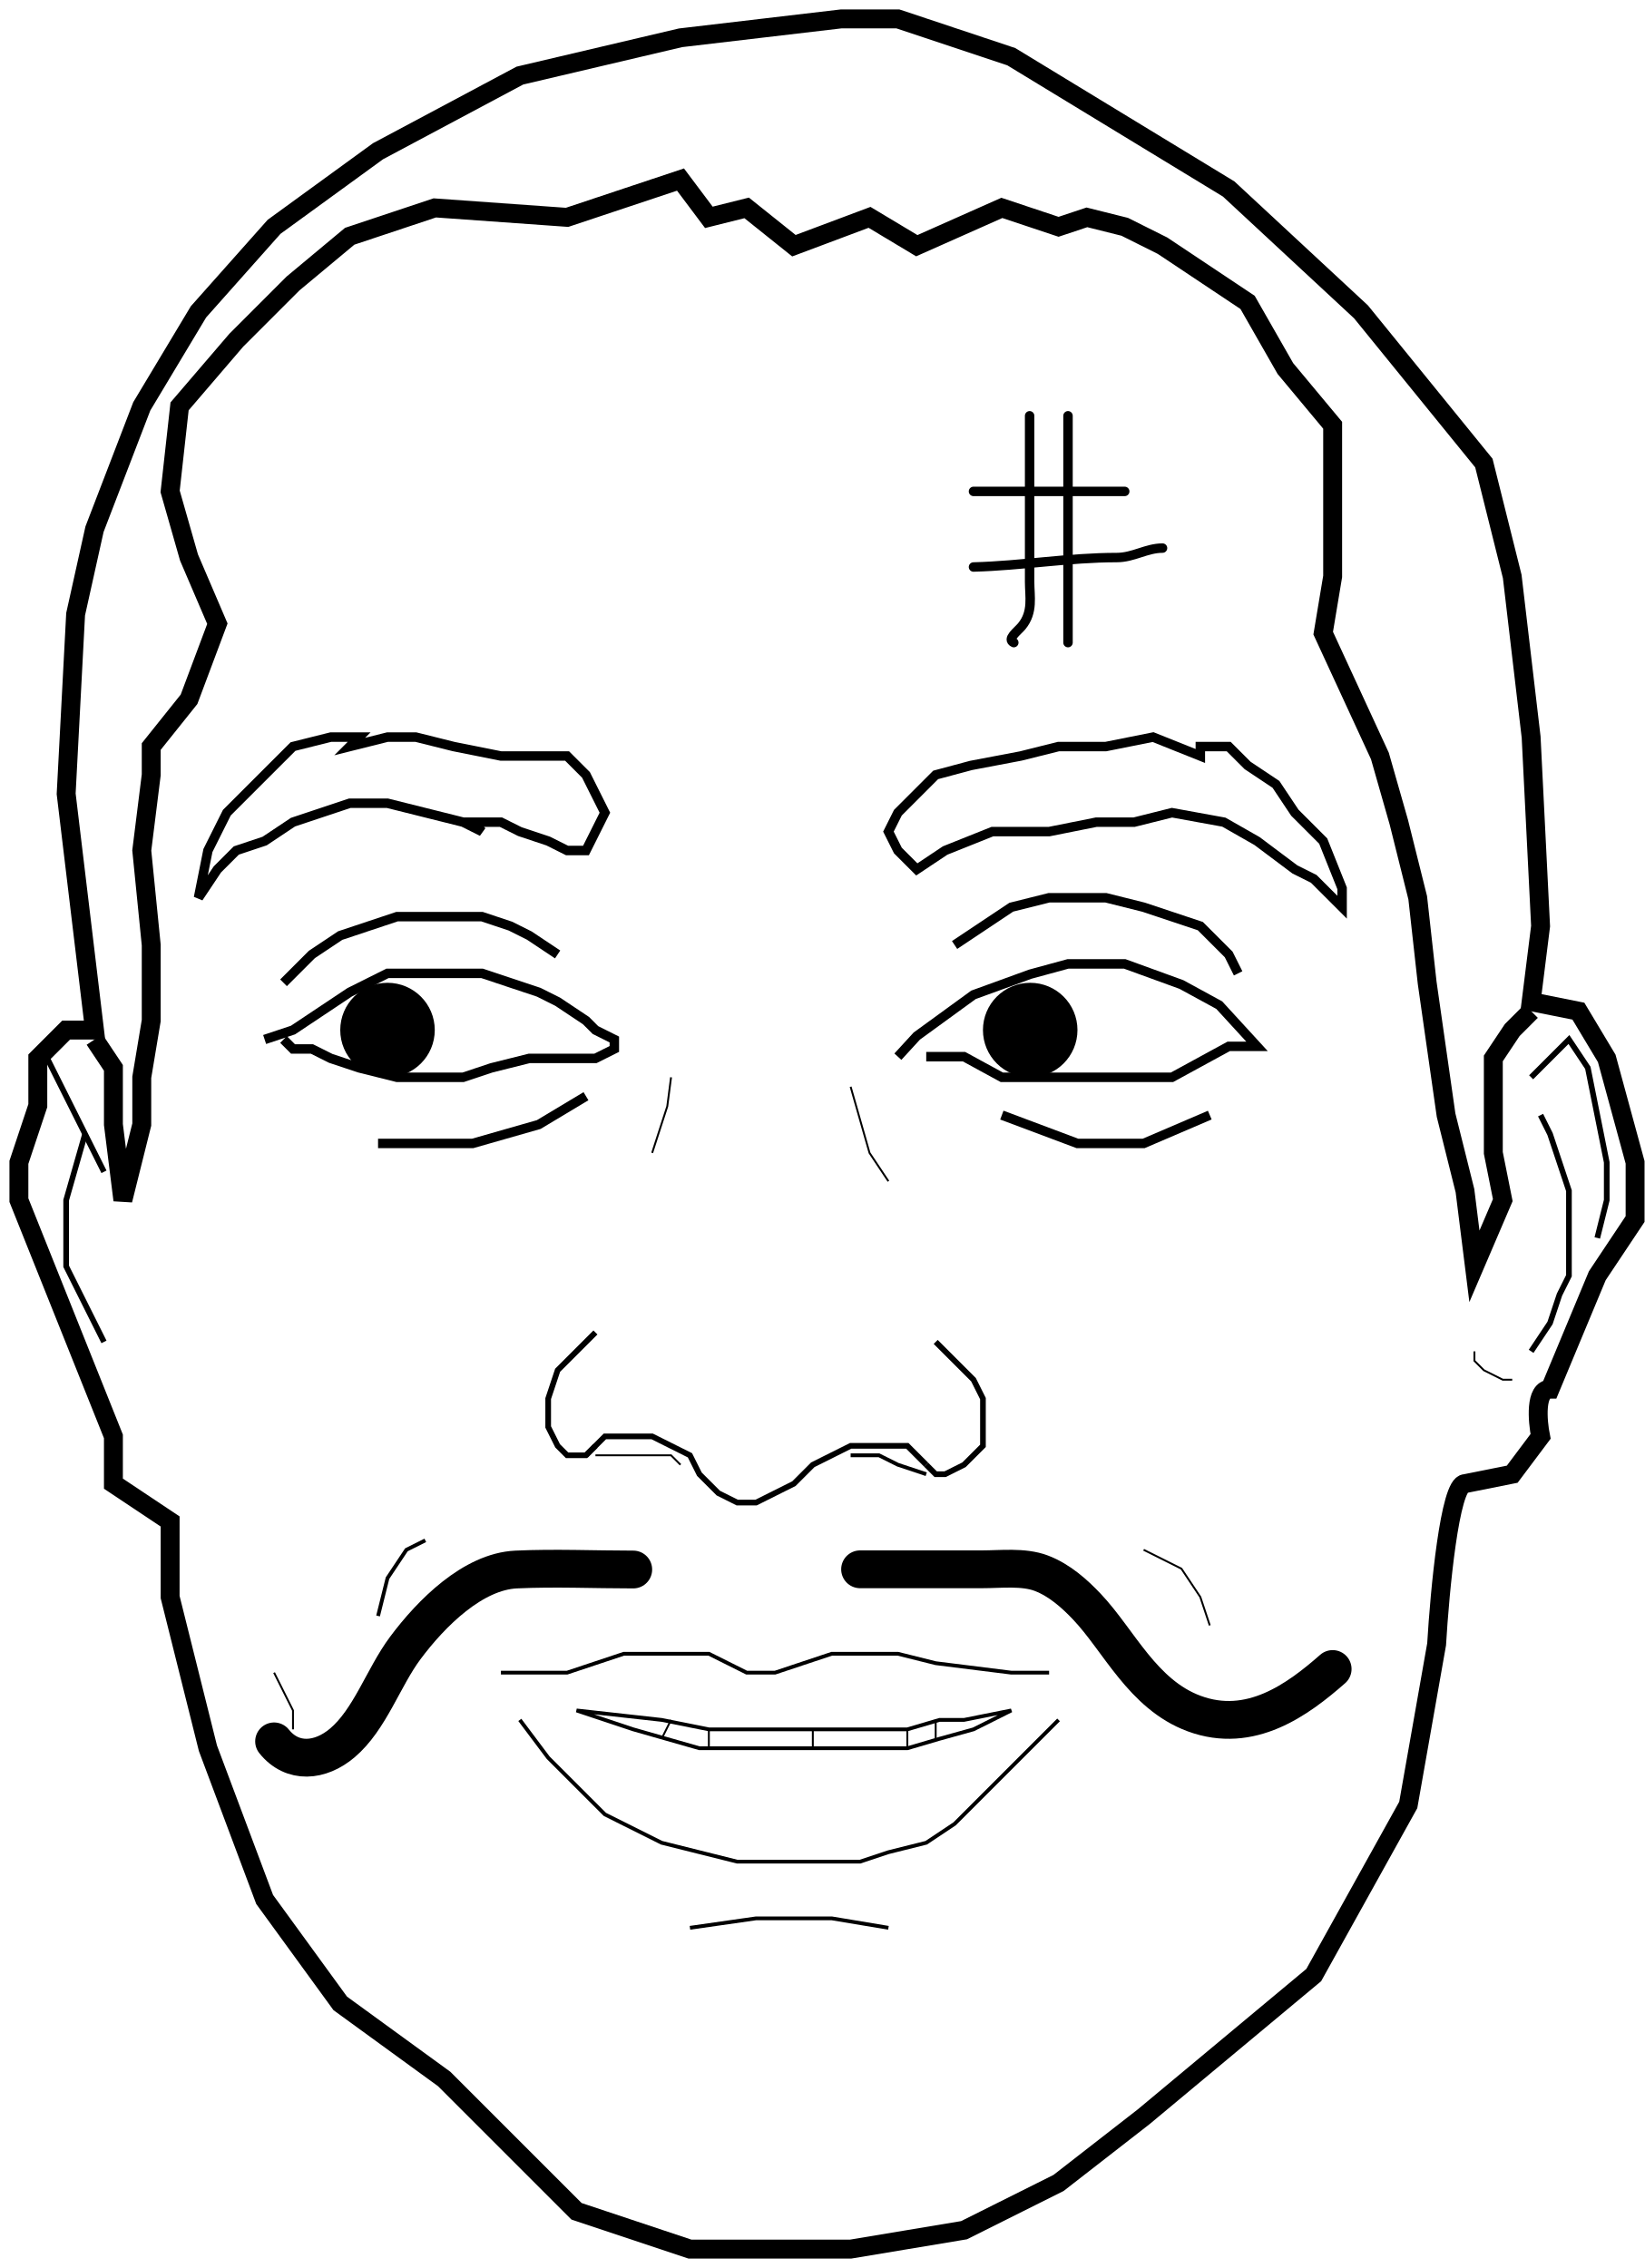
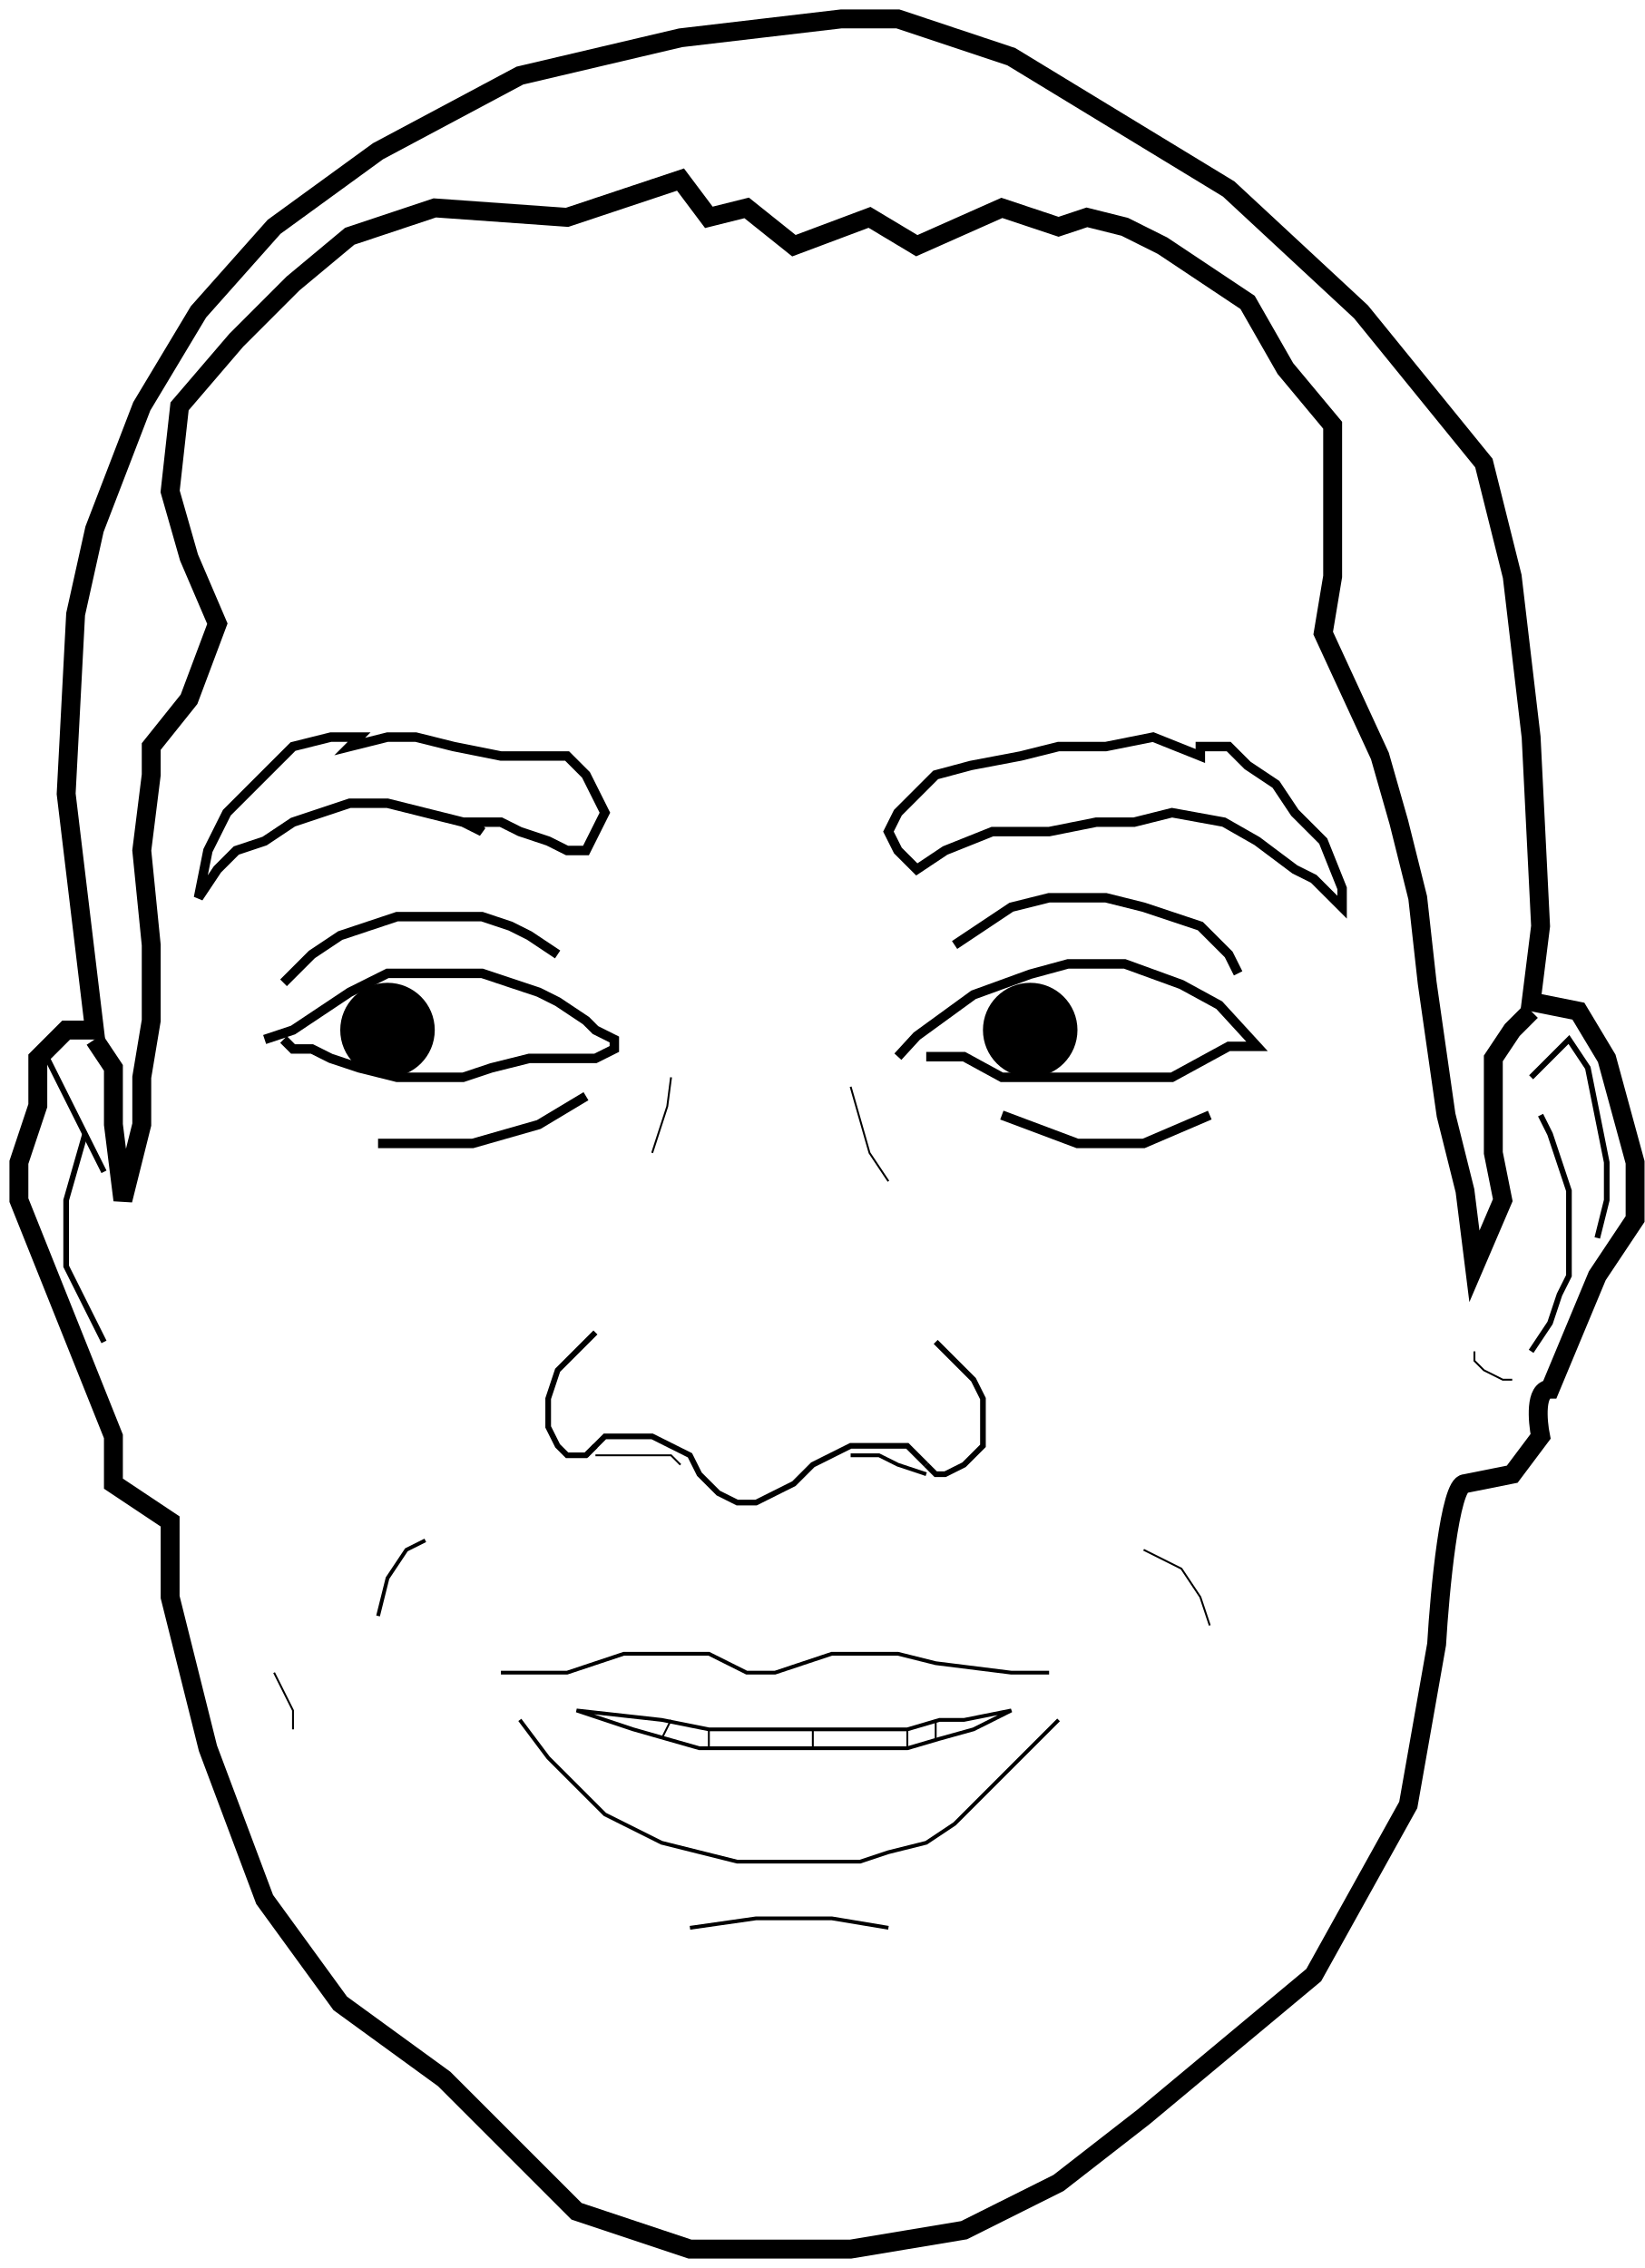
<svg xmlns="http://www.w3.org/2000/svg" width="87" height="120" viewBox="0 0 87 120" fill="none">
  <path d="M81 57L82.5 55.5L83 55L84 56.5L84.5 59L85 61.5V63.5L84.5 65.5" stroke="black" stroke-width="0.3" />
  <path d="M4.5 60L3.5 63.5V65V67L4.5 69L5.5 71" stroke="black" stroke-width="0.3" />
  <path d="M78 71.5V72L78.5 72.5L79.5 73H80" stroke="black" stroke-width="0.1" />
  <path d="M37.5 92.5V91.5" stroke="black" stroke-width="0.1" />
  <path d="M35 92L35.5 91" stroke="black" stroke-width="0.1" />
  <path d="M49.5 92V91" stroke="black" stroke-width="0.1" />
  <path d="M48 91.5V92.5" stroke="black" stroke-width="0.1" />
  <path d="M60.5 82L62.5 83L63.5 84.5L64 86" stroke="black" stroke-width="0.1" />
  <path d="M14.5 88.5L15.5 90.5V91.5" stroke="black" stroke-width="0.1" />
  <path d="M36.5 102L40 101.5H44L47 102" stroke="black" stroke-width="0.2" />
  <path d="M45 57.5L46 61L47 62.5" stroke="black" stroke-width="0.1" />
  <path d="M35.5 57L35.3 58.538L34.9 59.769L34.5 61" stroke="black" stroke-width="0.1" />
  <path d="M31 58L28.5 59.5L25 60.5H20" stroke="black" stroke-width="0.5" />
  <path d="M47.5 55.909L48.5 54.818L50 53.727L51.5 52.636L53 52.091L54.5 51.545L56.5 51H58H59.5L61 51.545L62.5 52.091L63.5 52.636L64.5 53.182L65.5 54.273L66 54.818L66.5 55.364H65L64 55.909L63 56.455L62 57H60.5H59.5H58.5H57H55.5H54H53L52 56.455L51 55.909H50H49" stroke="black" stroke-width="0.5" />
  <path d="M31 77L32 76H33H34H34.5L35.5 76.5L36.5 77L37 78L37.5 78.5L38 79L39 79.5H40L41 79L42 78.5L42.5 78L43 77.5L44 77L45 76.5H46H46.5H47H48L48.5 77L49 77.5" stroke="black" stroke-width="0.3" />
  <path d="M49.5 71L50.5 72L51.5 73L52 74V75V76.5L51.5 77L51 77.5L50 78H49.5L49 77.5" stroke="black" stroke-width="0.3" />
  <path d="M31.5 77H33H34H34.5H35.5L36 77.5" stroke="black" stroke-width="0.1" />
  <path d="M45 77H46.5L47.5 77.5L49 78" stroke="black" stroke-width="0.2" />
  <path d="M31.5 70.5L30.5 71.5L29.5 72.5L29 74V75.5L29.5 76.5L30 77H30.5H31L31.5 76.5" stroke="black" stroke-width="0.3" />
  <path d="M70 44.5L71 47V48L70.5 47.5L69.5 46.5L68.5 46L66.5 44.5L64.746 43.5L62 43L60 43.5H58L55.5 44H52.5L50 45L48.5 46L47.5 45L47 44L47.5 43L48.5 42L49.5 41L51.367 40.5L54 40L56 39.5H58.5L61 39L63.5 40V39.5H65L66 40.5L67.5 41.5L68.5 43L70 44.5Z" stroke="black" stroke-width="0.5" />
  <path d="M36.5 119H43H45L51 118L56 115.5L60.5 112L69.5 104.5L74.5 95.5L76 87C76.167 84.167 76.7 78.5 77.5 78.5L80 78L81.5 76C81.333 75.167 81.2 73.5 82 73.5L84.5 67.5L86.5 64.5V61.5L85 56L83.5 53.5L81 53L81.5 49L81 39L80 30.5L78.5 24.5L72 16.5L65 10L53.5 3L47.5 1H44.5L36 2L27.5 4L20 8L14.5 12L10.5 16.5L7.5 21.5L5 28L4 32.5L3.5 42L5 54.5H3.5L2 56V58.5L1 61.5V63.5L6 76V78.5L9 80.5V84.5L11 92.5L14 100.5L18 106L23.5 110L30.5 117L36.5 119Z" stroke="black" />
  <path d="M15 52L16.5 50.5L18 49.5L19.5 49L21 48.5H22.5H24H25.5L27 49L28 49.5L29.5 50.5" stroke="black" stroke-width="0.5" />
  <path d="M50.5 50L52 49L53.5 48L55.5 47.5H57H58.5L60.5 48L62 48.5L63.5 49L64.5 50L65 50.5L65.5 51.5" stroke="black" stroke-width="0.5" />
  <path d="M14 55L15.5 54.5L17 53.5L18.5 52.5L19.5 52L20.5 51.5H22.5H24H25.5L27 52L28.5 52.5L29.5 53L31 54L31.5 54.5L32.5 55V55.5L31.5 56H30.5H29H28L26 56.5L24.5 57H23H22H21L19 56.5L17.5 56L16.5 55.5H15.5L15 55" stroke="black" stroke-width="0.5" />
  <path d="M5 55L6 56.5V59.5L6.5 63.5L7.5 59.5V57L8 54V50L7.5 45L8 41V39.5L10 37L11.5 33L10 29.5L9 26L9.5 21.5L12.5 18L15.5 15L18.5 12.5L23 11L30 11.5L36 9.5L37.5 11.5L39.5 11L42 13L46 11.5L48.5 13L53 11L56 12L57.5 11.5L59.5 12L61.5 13L66 16L68 19.5L70.5 22.5V26.5V30.5L70 33.5L73 40L74 43.5L75 47.5L75.5 52L76 55.5L76.5 59L77.5 63L78 67L79.5 63.5L79 61V58V56L80 54.5L81 53.5" stroke="black" />
  <path d="M11 45L10.5 47.5L11.5 46L12.5 45L14 44.5L15.5 43.5L17 43L18.5 42.5H20.5L22.5 43L24.5 43.5L25.5 44L25 43.5H26.5L27.5 44L29 44.5L30 45H31L31.5 44L32 43L31.5 42L31 41L30 40H28H26.5L24 39.5L22 39H20.5L18.5 39.5L19 39H17.5L15.5 39.5L13.5 41.5L12 43L11 45Z" stroke="black" stroke-width="0.5" />
  <path d="M53 59L57 60.5H60.5L64 59" stroke="black" stroke-width="0.5" />
  <path d="M27.5 91L29 93L31 95L32 96L33 96.5L35 97.5L37 98L39 98.5H41.5H43.5H45.5L47 98L49 97.5L50.5 96.5L51.5 95.5L53 94L54.5 92.5L56 91" stroke="black" stroke-width="0.2" />
  <path d="M26.5 88.5H28H30L31.5 88L33 87.5H34.5H36H37.5L38.5 88L39.5 88.5H41L42.5 88L44 87.5H45.5H47.5L49.5 88L53.5 88.5H55.5" stroke="black" stroke-width="0.2" />
  <path d="M33.5 91.5L30.5 90.5L35 91L37.5 91.5H40.5H44H48L49.699 91H51L53.5 90.5L51.5 91.5L49.699 92L48 92.5H46H43H40.5H37L33.5 91.5Z" stroke="black" stroke-width="0.2" />
  <circle cx="20.5" cy="54.5" r="2.5" fill="black" />
  <circle cx="54.5" cy="54.5" r="2.5" fill="black" />
  <path d="M20 85.5L20.5 83.5L21.5 82L22.5 81.5" stroke="black" stroke-width="0.2" />
  <path d="M43 91.5V92.5" stroke="black" stroke-width="0.1" />
  <path d="M2.5 56L5.5 62" stroke="black" stroke-width="0.3" />
  <path d="M81 71.5L82 70L82.5 68.5L83 67.5V66V64.5V63L82.5 61.5L82 60L81.5 59" stroke="black" stroke-width="0.3" />
-   <path d="M33.5 83.043C31.44 83.043 29.363 82.947 27.305 83.043C25.025 83.149 22.821 85.34 21.434 87.204C20.279 88.757 19.571 90.984 18.106 92.222C16.949 93.2 15.469 93.347 14.5 92.136" stroke="black" stroke-width="2" stroke-linecap="round" stroke-linejoin="round" />
-   <path d="M45.5 83.032C47.645 83.032 49.79 83.032 51.935 83.032C52.943 83.032 54.144 82.881 55.083 83.237C56.057 83.605 56.867 84.342 57.5 85.01C59.201 86.805 60.446 89.658 63.176 90.666C66.152 91.766 68.651 89.932 70.5 88.307" stroke="black" stroke-width="2" stroke-linecap="round" stroke-linejoin="round" />
-   <path d="M51.5 26C53.59 26 55.634 26 57.709 26C58.298 26 58.9 26 59.5 26" stroke="black" stroke-width="0.5" stroke-linecap="round" stroke-linejoin="round" />
-   <path d="M51.5 30C54.034 29.934 56.537 29.5 59.079 29.5C59.962 29.5 60.649 29 61.5 29" stroke="black" stroke-width="0.5" stroke-linecap="round" stroke-linejoin="round" />
-   <path d="M54.469 22C54.469 24.927 54.469 27.854 54.469 30.781C54.469 31.565 54.669 32.387 54.051 33.135C53.827 33.406 53.239 33.824 53.632 34" stroke="black" stroke-width="0.5" stroke-linecap="round" stroke-linejoin="round" />
-   <path d="M56.5 22C56.5 25.998 56.5 30.019 56.5 34" stroke="black" stroke-width="0.5" stroke-linecap="round" stroke-linejoin="round" />
</svg>
